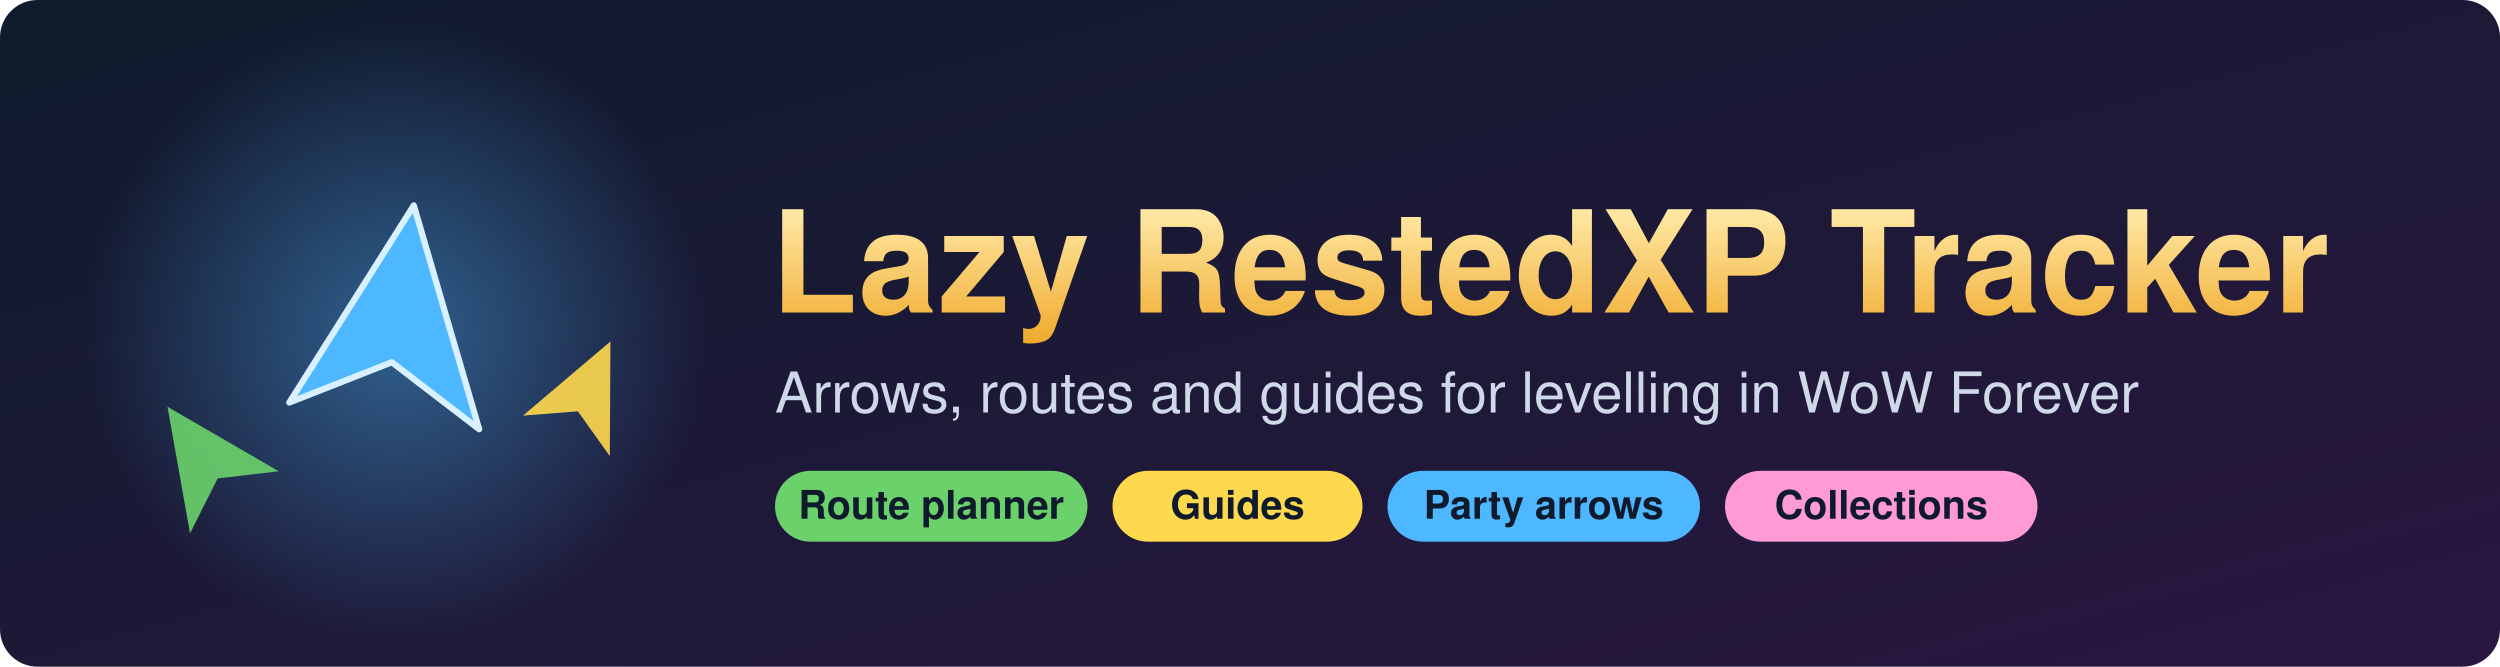
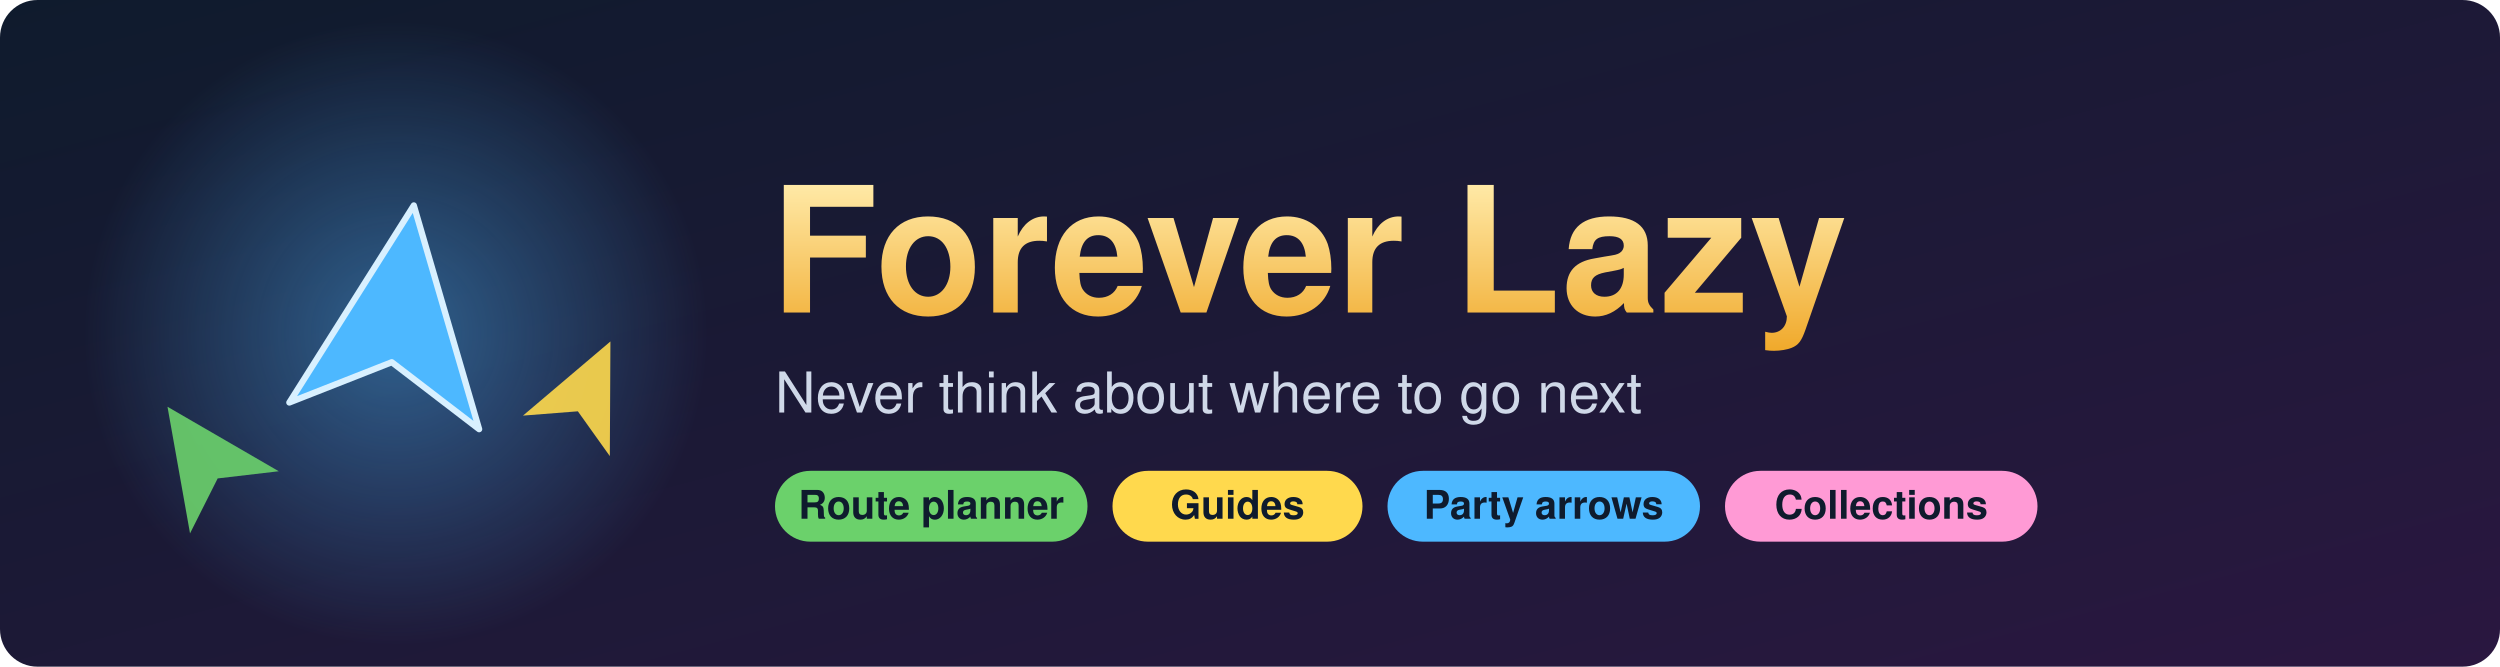
- <svg xmlns="http://www.w3.org/2000/svg" width="1200" height="320" viewBox="0 0 1200 320" role="img" aria-label="Lazy RestedXP Tracker">
+ <svg xmlns="http://www.w3.org/2000/svg" width="1200" height="320" viewBox="0 0 1200 320" role="img" aria-label="Forever Lazy">
  <defs>
    <linearGradient id="bg" x1="0" y1="0" x2="1" y2="1">
      <stop offset="0" stop-color="#0f1b2d" />
      <stop offset="1" stop-color="#2a1740" />
    </linearGradient>
    <linearGradient id="gold" x1="0" y1="0" x2="0" y2="1">
      <stop offset="0" stop-color="#ffe9a6" />
      <stop offset="1" stop-color="#f0a92b" />
    </linearGradient>
    <radialGradient id="glow" cx="0.5" cy="0.5" r="0.5">
      <stop offset="0" stop-color="#4db8ff" stop-opacity="0.45" />
      <stop offset="1" stop-color="#4db8ff" stop-opacity="0" />
    </radialGradient>
  </defs>
  <rect width="1200" height="320" rx="18" fill="url(#bg)" />
  <circle cx="190" cy="160" r="150" fill="url(#glow)" />
  <g transform="translate(190 160)">
    <g transform="rotate(-35) translate(-110 0)" opacity="0.9">
      <path d="M0 -34 L26 22 L0 8 L-26 22 Z" fill="#6bd16b" />
    </g>
    <g transform="rotate(25) translate(95 -10)" opacity="0.9">
      <path d="M0 -30 L23 20 L0 7 L-23 20 Z" fill="#ffd94d" />
    </g>
    <g transform="rotate(8)">
      <path d="M0 -62 L46 40 L0 14 L-46 40 Z" fill="#4db8ff" stroke="#d8f0ff" stroke-width="3" stroke-linejoin="round" />
    </g>
  </g>
-   <text x="370" y="150" font-family="Segoe UI, Helvetica, Arial, sans-serif" font-size="68" font-weight="700" fill="url(#gold)">Lazy RestedXP Tracker</text>
-   <text x="372" y="198" font-family="Segoe UI, Helvetica, Arial, sans-serif" font-size="27" fill="#cfd8e8">Arrows, routes and guides for levelling in WoW Forever</text>
+   <text x="370" y="150" font-family="Segoe UI, Helvetica, Arial, sans-serif" font-size="84" font-weight="700" fill="url(#gold)">Forever Lazy</text>
+   <text x="372" y="198" font-family="Segoe UI, Helvetica, Arial, sans-serif" font-size="27" fill="#cfd8e8">Never think about where to go next</text>
  <g font-family="Segoe UI, Helvetica, Arial, sans-serif" font-size="19" fill="#0f1b2d" font-weight="600">
    <rect x="372" y="226" width="150" height="34" rx="17" fill="#6bd16b" />
    <text x="447" y="249" text-anchor="middle">Route planner</text>
    <rect x="534" y="226" width="120" height="34" rx="17" fill="#ffd94d" />
    <text x="594" y="249" text-anchor="middle">Guides</text>
    <rect x="666" y="226" width="150" height="34" rx="17" fill="#4db8ff" />
    <text x="741" y="249" text-anchor="middle">Party arrows</text>
    <rect x="828" y="226" width="150" height="34" rx="17" fill="#ff9ad5" />
    <text x="903" y="249" text-anchor="middle">Collections</text>
  </g>
</svg>
